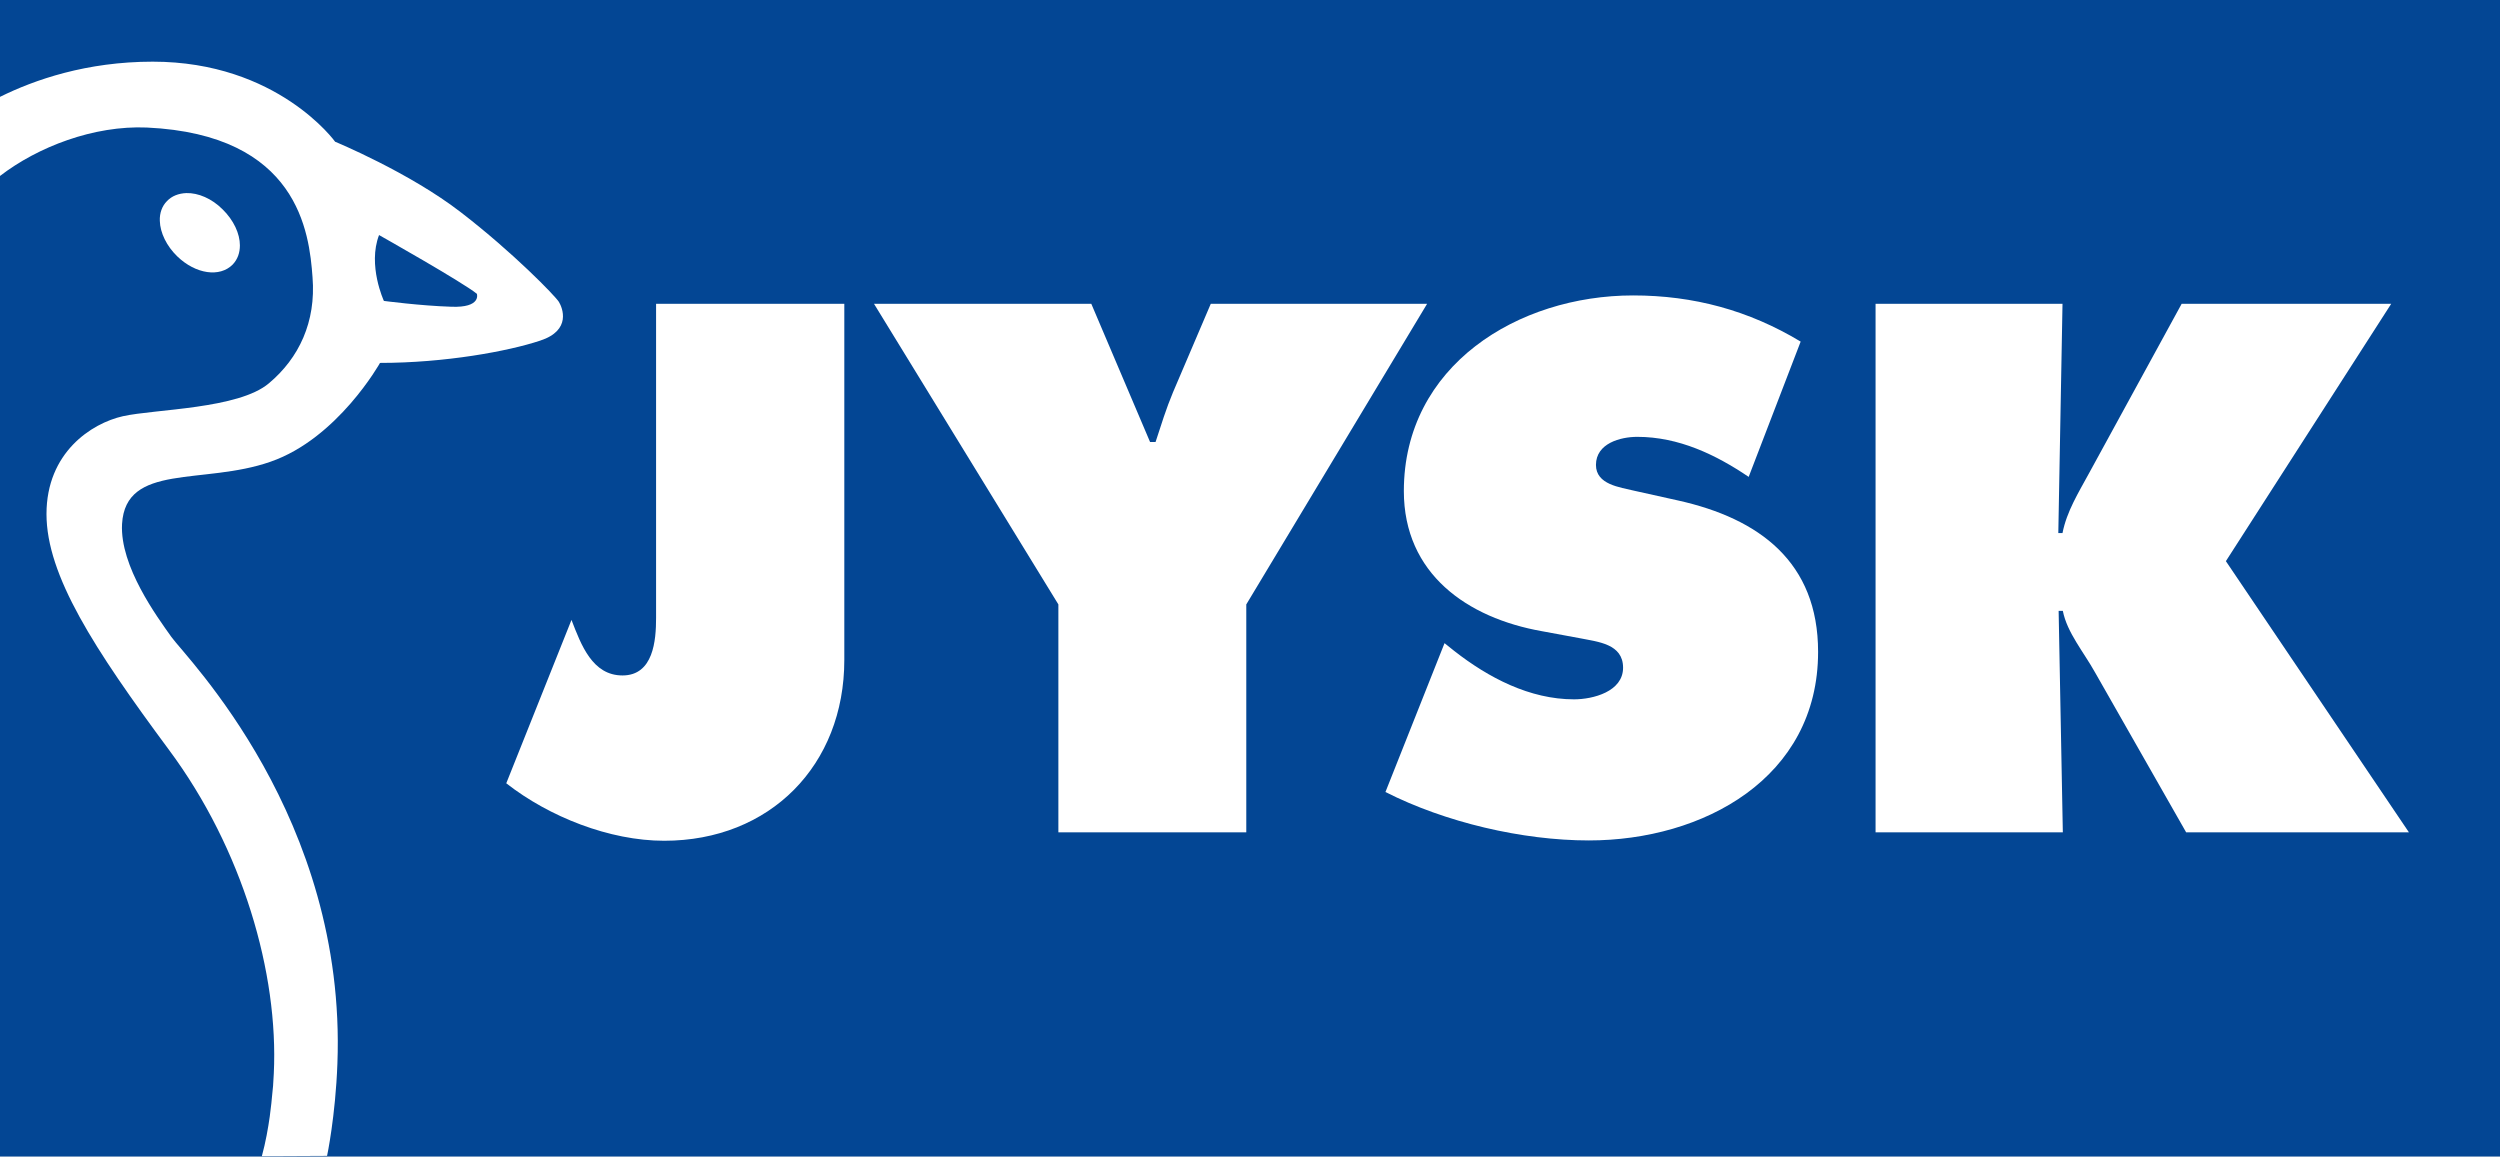
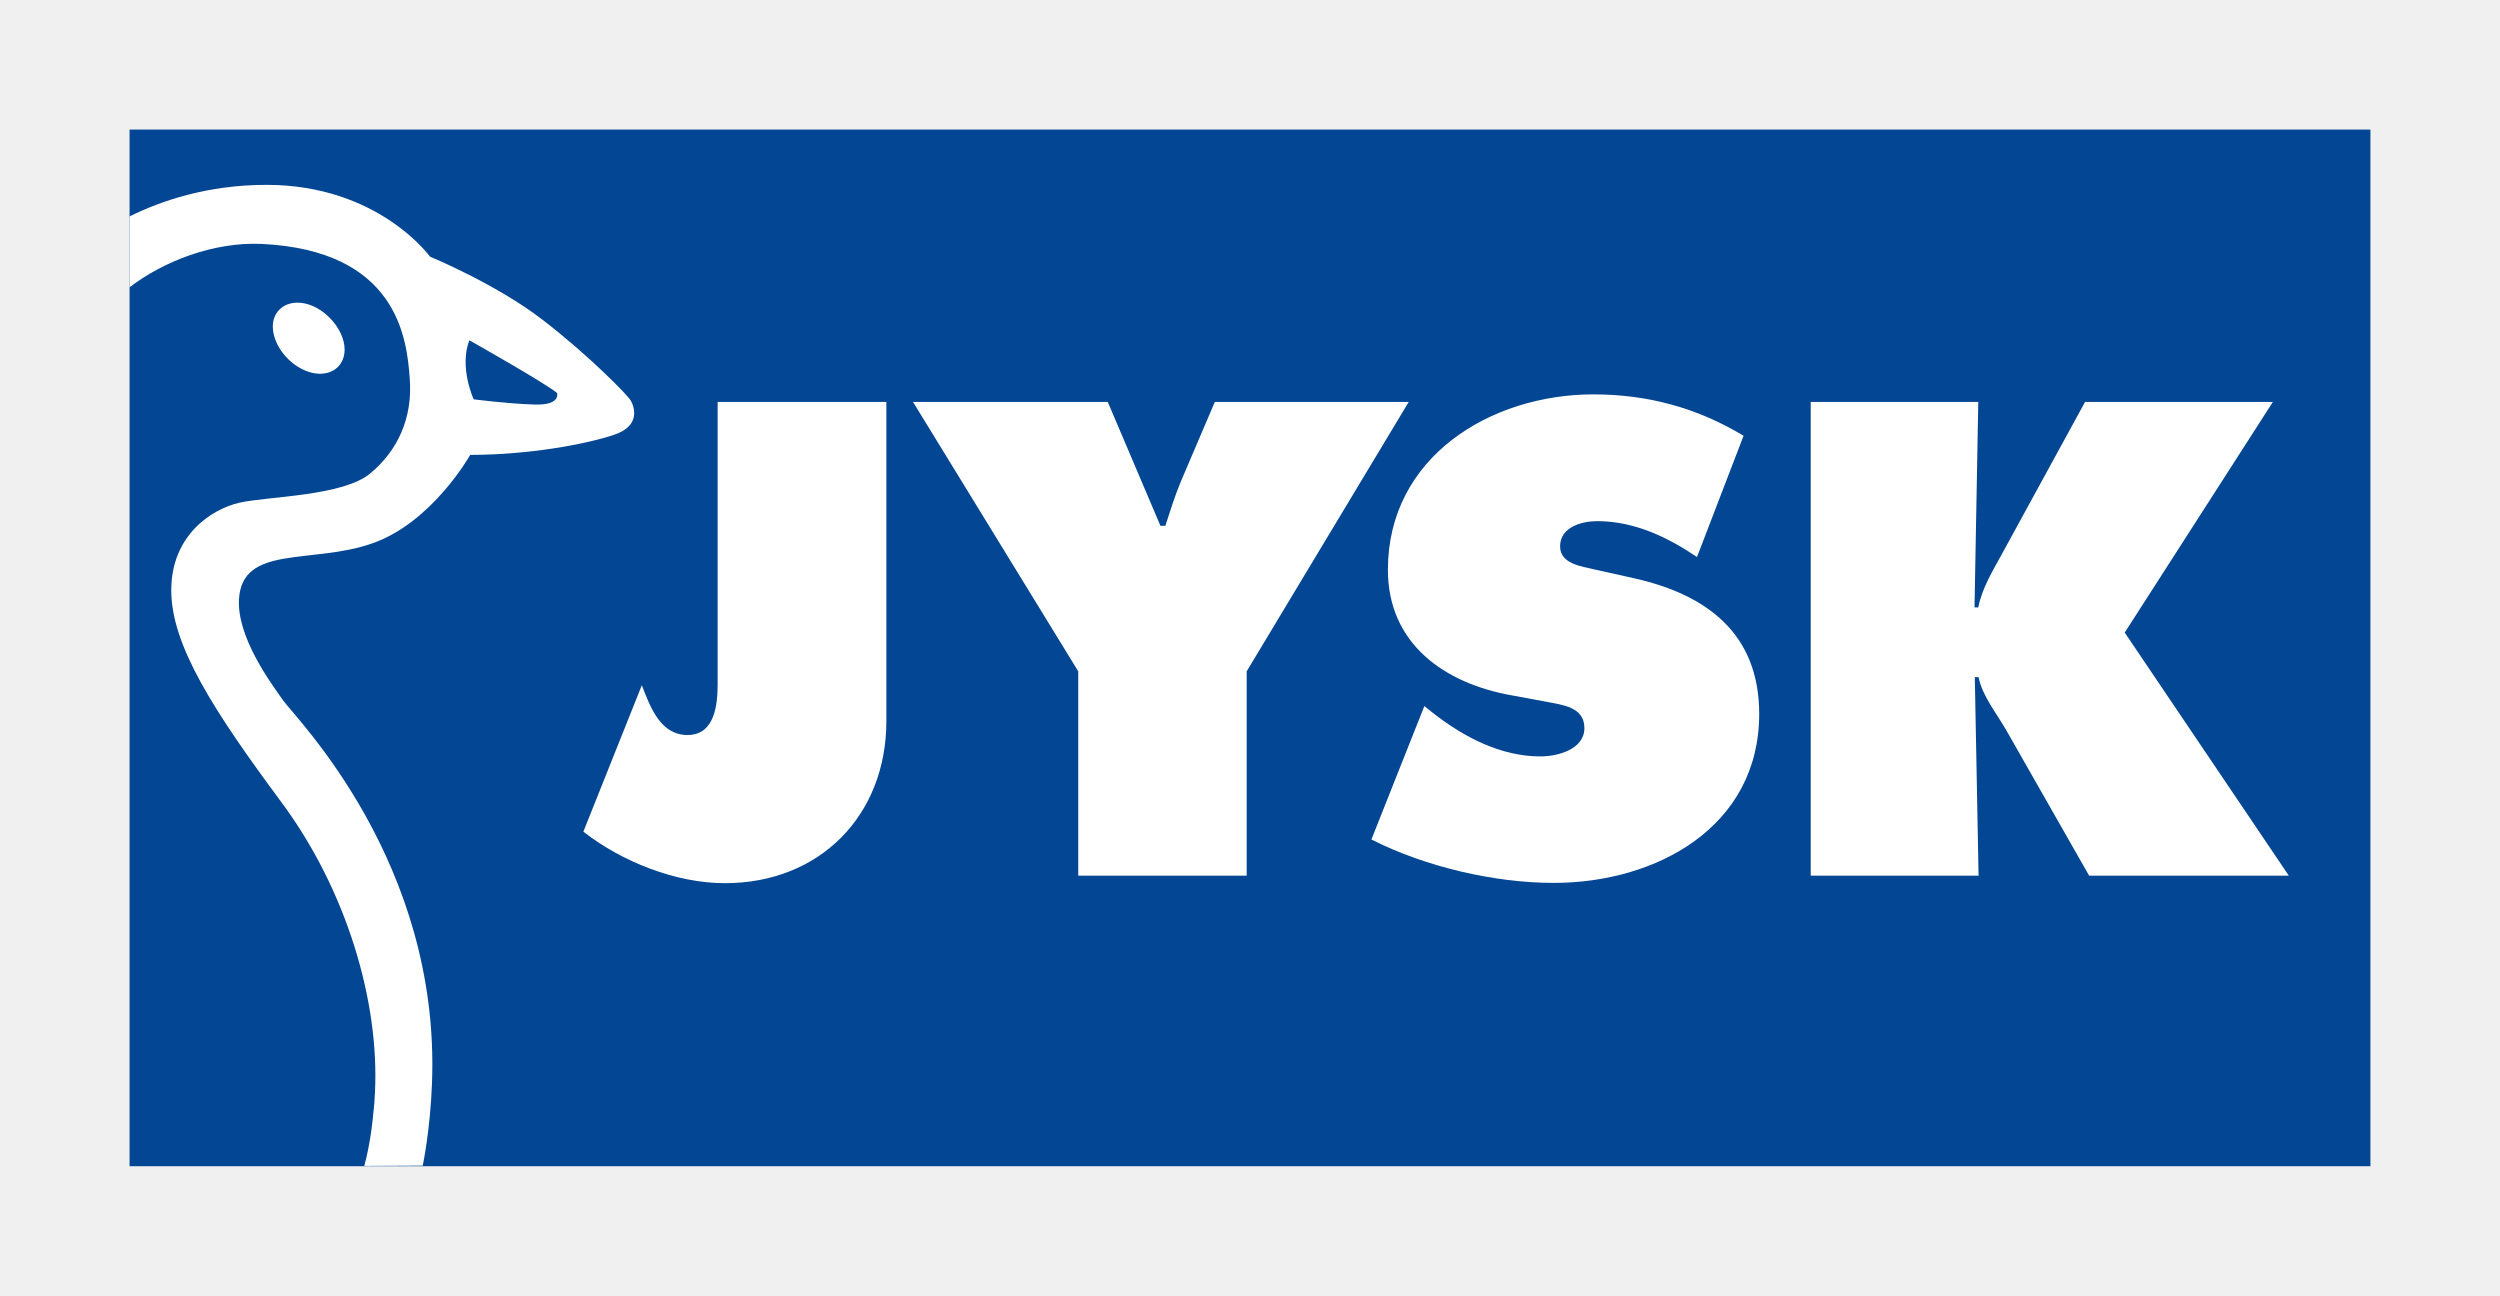
- <svg xmlns="http://www.w3.org/2000/svg" version="1.1" id="Layer_1" x="0px" y="0px" viewBox="0 0 774.3 358.2" style="enable-background:new 0 0 774.3 358.2;" xml:space="preserve">
+ <svg xmlns="http://www.w3.org/2000/svg" height="447.75" width="863.85" version="1.1" id="Layer_1" x="0px" y="0px" viewBox="-44.775 -44.775 863.85 447.75" style="enable-background:new 0 0 774.3 358.2;" xml:space="preserve">
  <style type="text/css">
	.st0{fill:#034694;}
	.st1{fill:#FFFFFF;}
</style>
  <g>
    <rect class="st0" width="774.3" height="358.2" />
    <g>
      <path class="st1" d="M261.5,94.1v110.3c0,32.6-23,56-55.8,56c-16.9,0-35.6-7.4-48.9-17.8L177,192c3,7.8,6.5,17.2,15.8,17.2    c9.6,0,10.4-10.9,10.4-17.8V94.1H261.5z" />
      <path class="st1" d="M338,94.1l18.2,42.8h1.7c1.7-5.2,3.3-10.4,5.4-15.4l11.7-27.4H442l-56,93.1v70.6h-58.2v-70.6l-57.1-93.1H338z    " />
      <path class="st1" d="M447.4,199.2l3,2.4c10.6,8.3,23.4,15,37.1,15c5.9,0,15.2-2.4,15.2-9.8c0-7.4-7.8-8-13.2-9.1l-11.9-2.2    c-23.2-4.1-42.8-17.8-42.8-43.4c0-38.9,35.4-60.6,71-60.6c18.7,0,35.8,4.6,51.9,14.3l-16.1,41.9c-10.2-6.9-21.7-12.4-34.5-12.4    c-5.2,0-12.8,2-12.8,8.7c0,6.1,7.4,6.9,11.9,8l13.5,3c25.2,5.6,43.4,19.1,43.4,46.9c0,39.1-35.6,58.4-71,58.4    c-20.6,0-44.5-5.6-63-15L447.4,199.2z" />
      <path class="st1" d="M580.8,94.1h58l-1.3,71h1.3c1.3-6.7,5-12.6,8.2-18.5l28.7-52.5h64.9l-51.2,79.7l56.7,84h-69l-28.2-49.5    c-3.5-6.3-8.7-12.4-10-19.1h-1.3l1.3,68.6h-58V94.1z" />
    </g>
    <g>
      <g>
        <path class="st1" d="M57.7,59.8c-2.4,0.1-4.5,0.9-6,2.5c-1.5,1.5-2.3,3.7-2.2,6.1c0.1,3.7,2.1,7.8,5.4,11     c5.7,5.5,13.2,6.6,17.2,2.5c1.5-1.6,2.2-3.6,2.2-5.9c0-3.6-1.9-7.8-5.4-11.2C65.6,61.5,61.4,59.7,57.7,59.8z M68.9,64.7     L68.9,64.7L68.9,64.7z" />
        <path class="st1" d="M81.1,358.1c2.4-8.8,3.1-18,3.1-18c0.3-2.5,0.5-5,0.6-7.6c1.5-31-9.6-69.5-32.5-100.3     c-23.2-31.3-37.9-54-37.9-73c0-19,13.9-28.1,23.7-30.3c9.9-2.2,35.8-2.2,45.2-10.2c9.3-7.8,14.6-19,13.5-32.8     C95.8,72,92.4,41.7,45.5,39.5c-16.5-0.7-33.8,6-45.5,15L0,30c10.7-5.3,26.8-10.9,47.3-10.9c38.7,0,56.5,24.8,56.5,24.8     s23,9.5,39,21.9c16.1,12.4,29.2,25.9,30.3,27.7c1.1,1.8,4,8.8-5.8,12c-9.9,3.3-29.5,6.9-49.6,6.9c0,0-13.1,23.4-33.9,30.6     c-20.8,7.3-44.9,0.3-46,19.3c-0.7,13.1,10.9,28.8,15.3,35c4.4,6.2,54.3,55.9,51.4,132.1c-0.6,16.4-3.2,28.6-3.2,28.6L81.1,358.1z      M118.9,93.2c0,0,11.3,1.5,20.8,1.8c9.5,0.4,8-4,8-4c-4.4-3.6-30.3-18.2-30.3-18.2C113.8,82.2,118.9,93.2,118.9,93.2z" />
      </g>
    </g>
  </g>
</svg>
